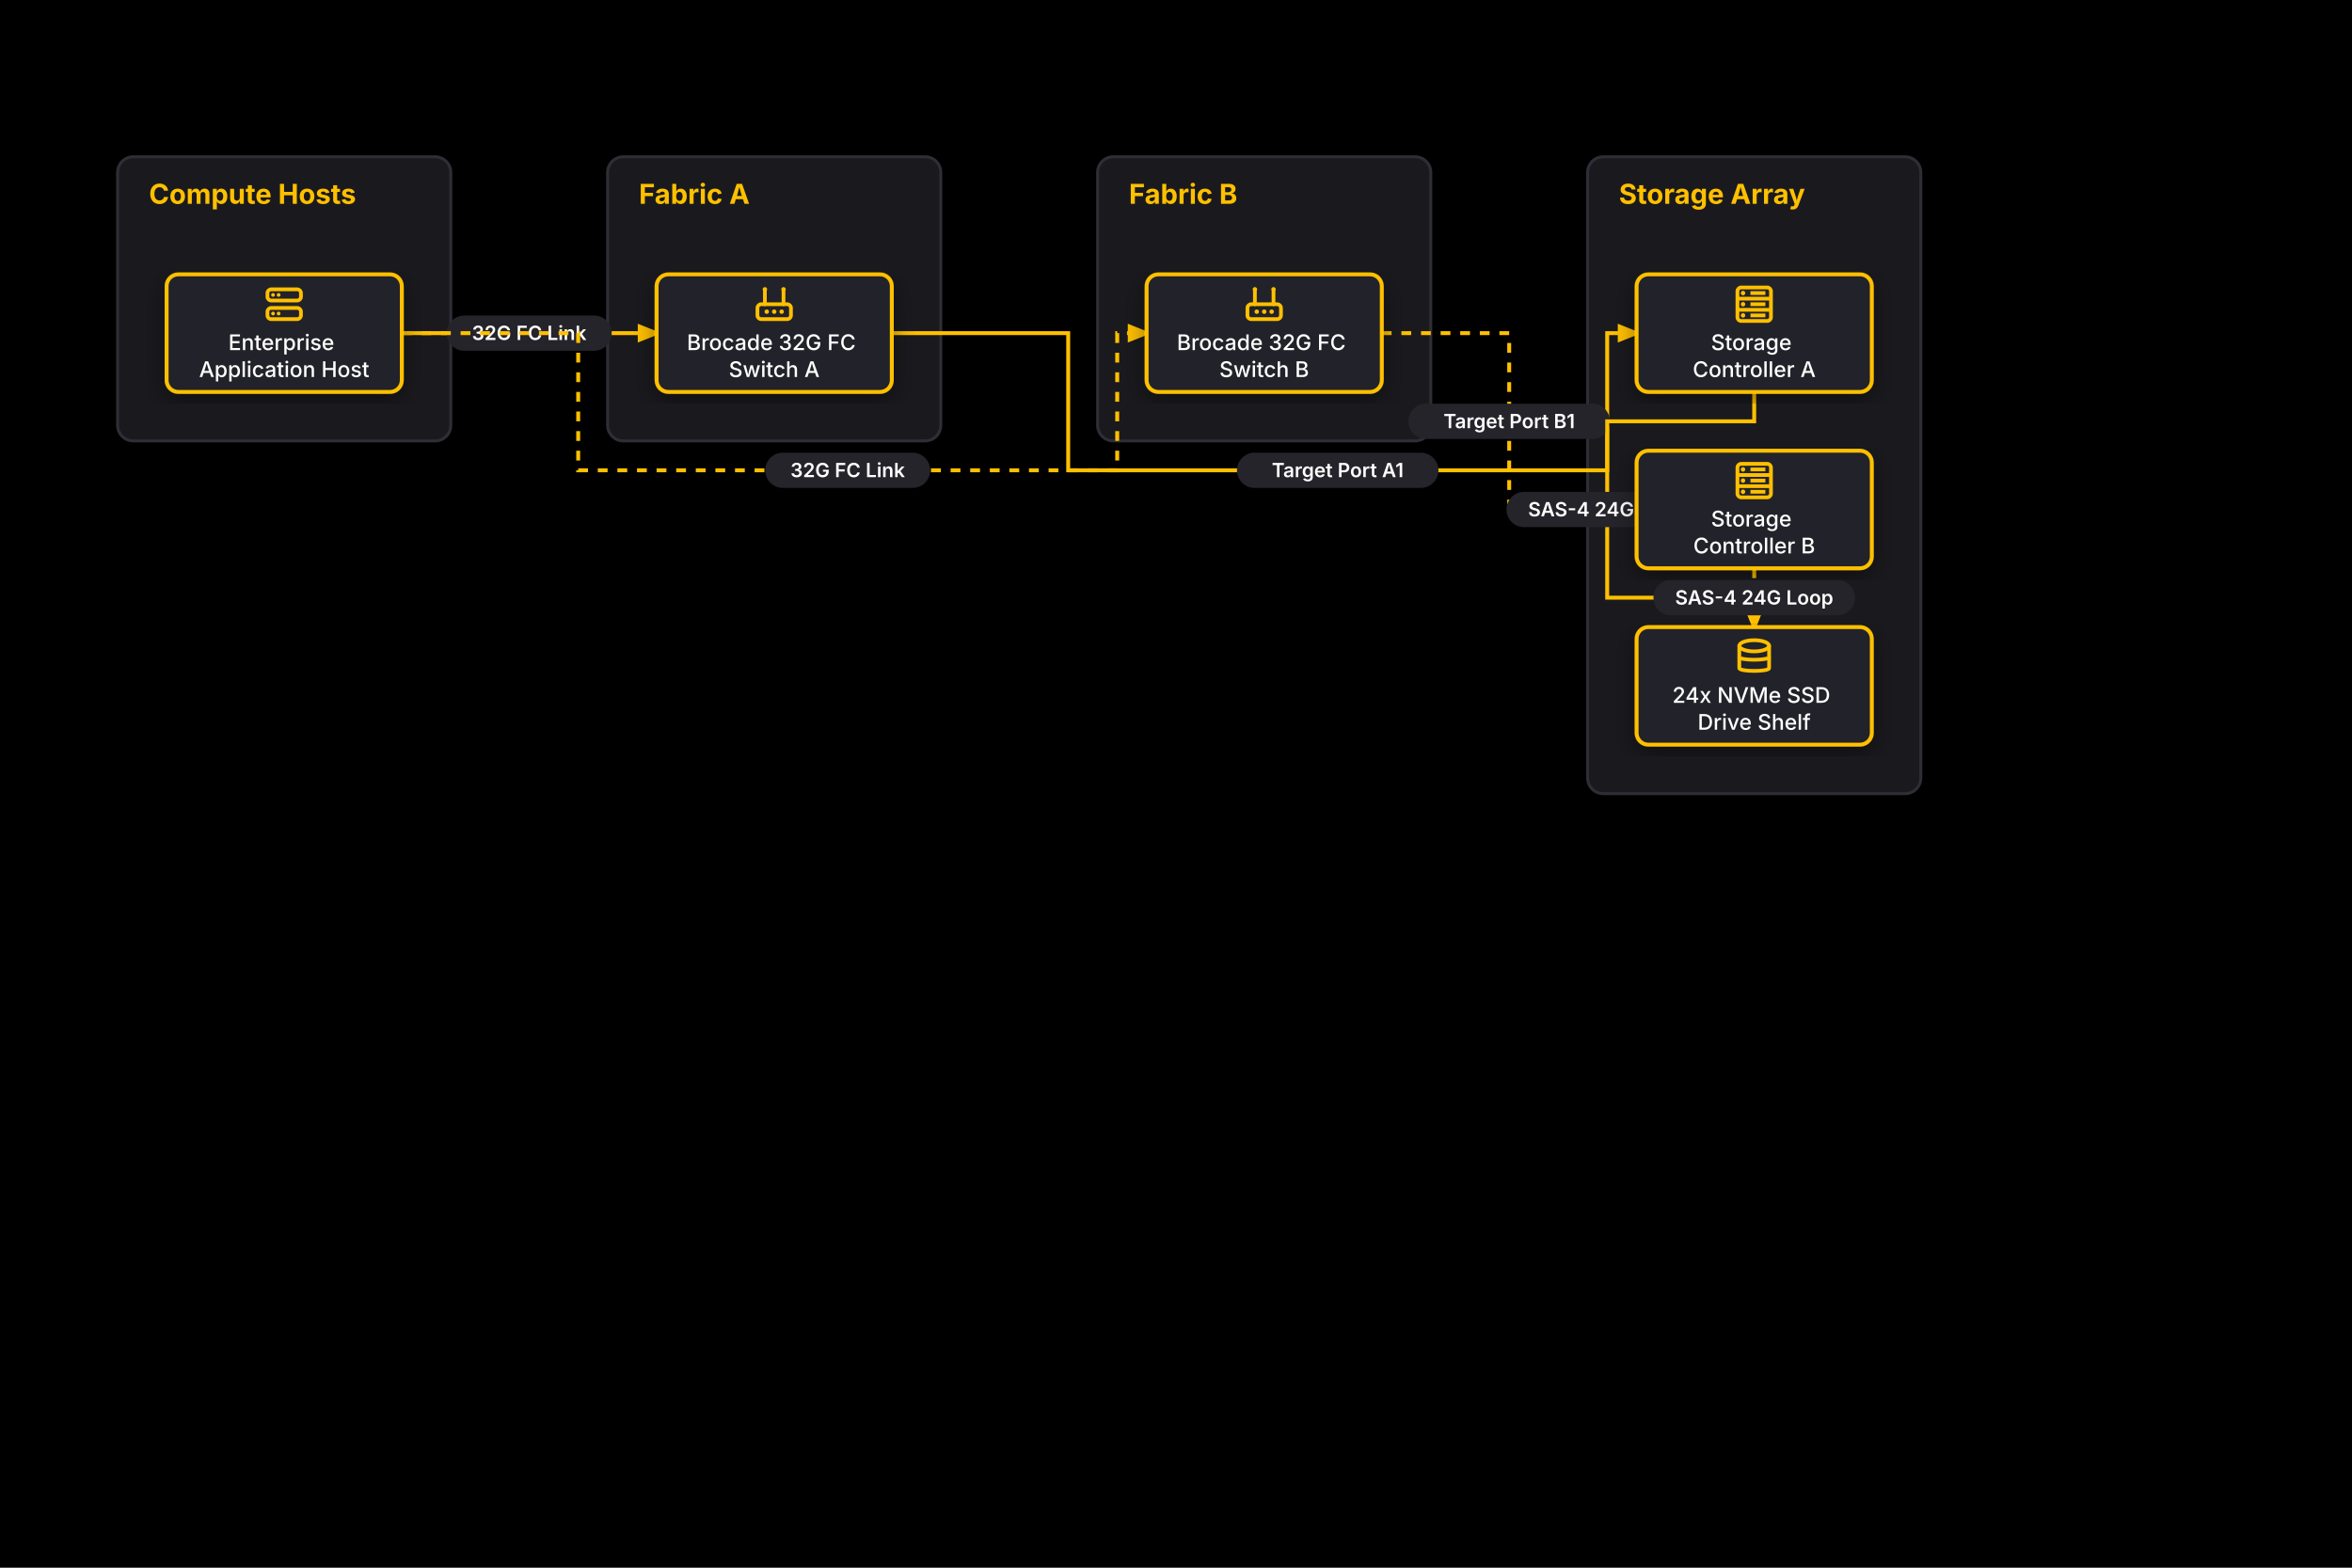
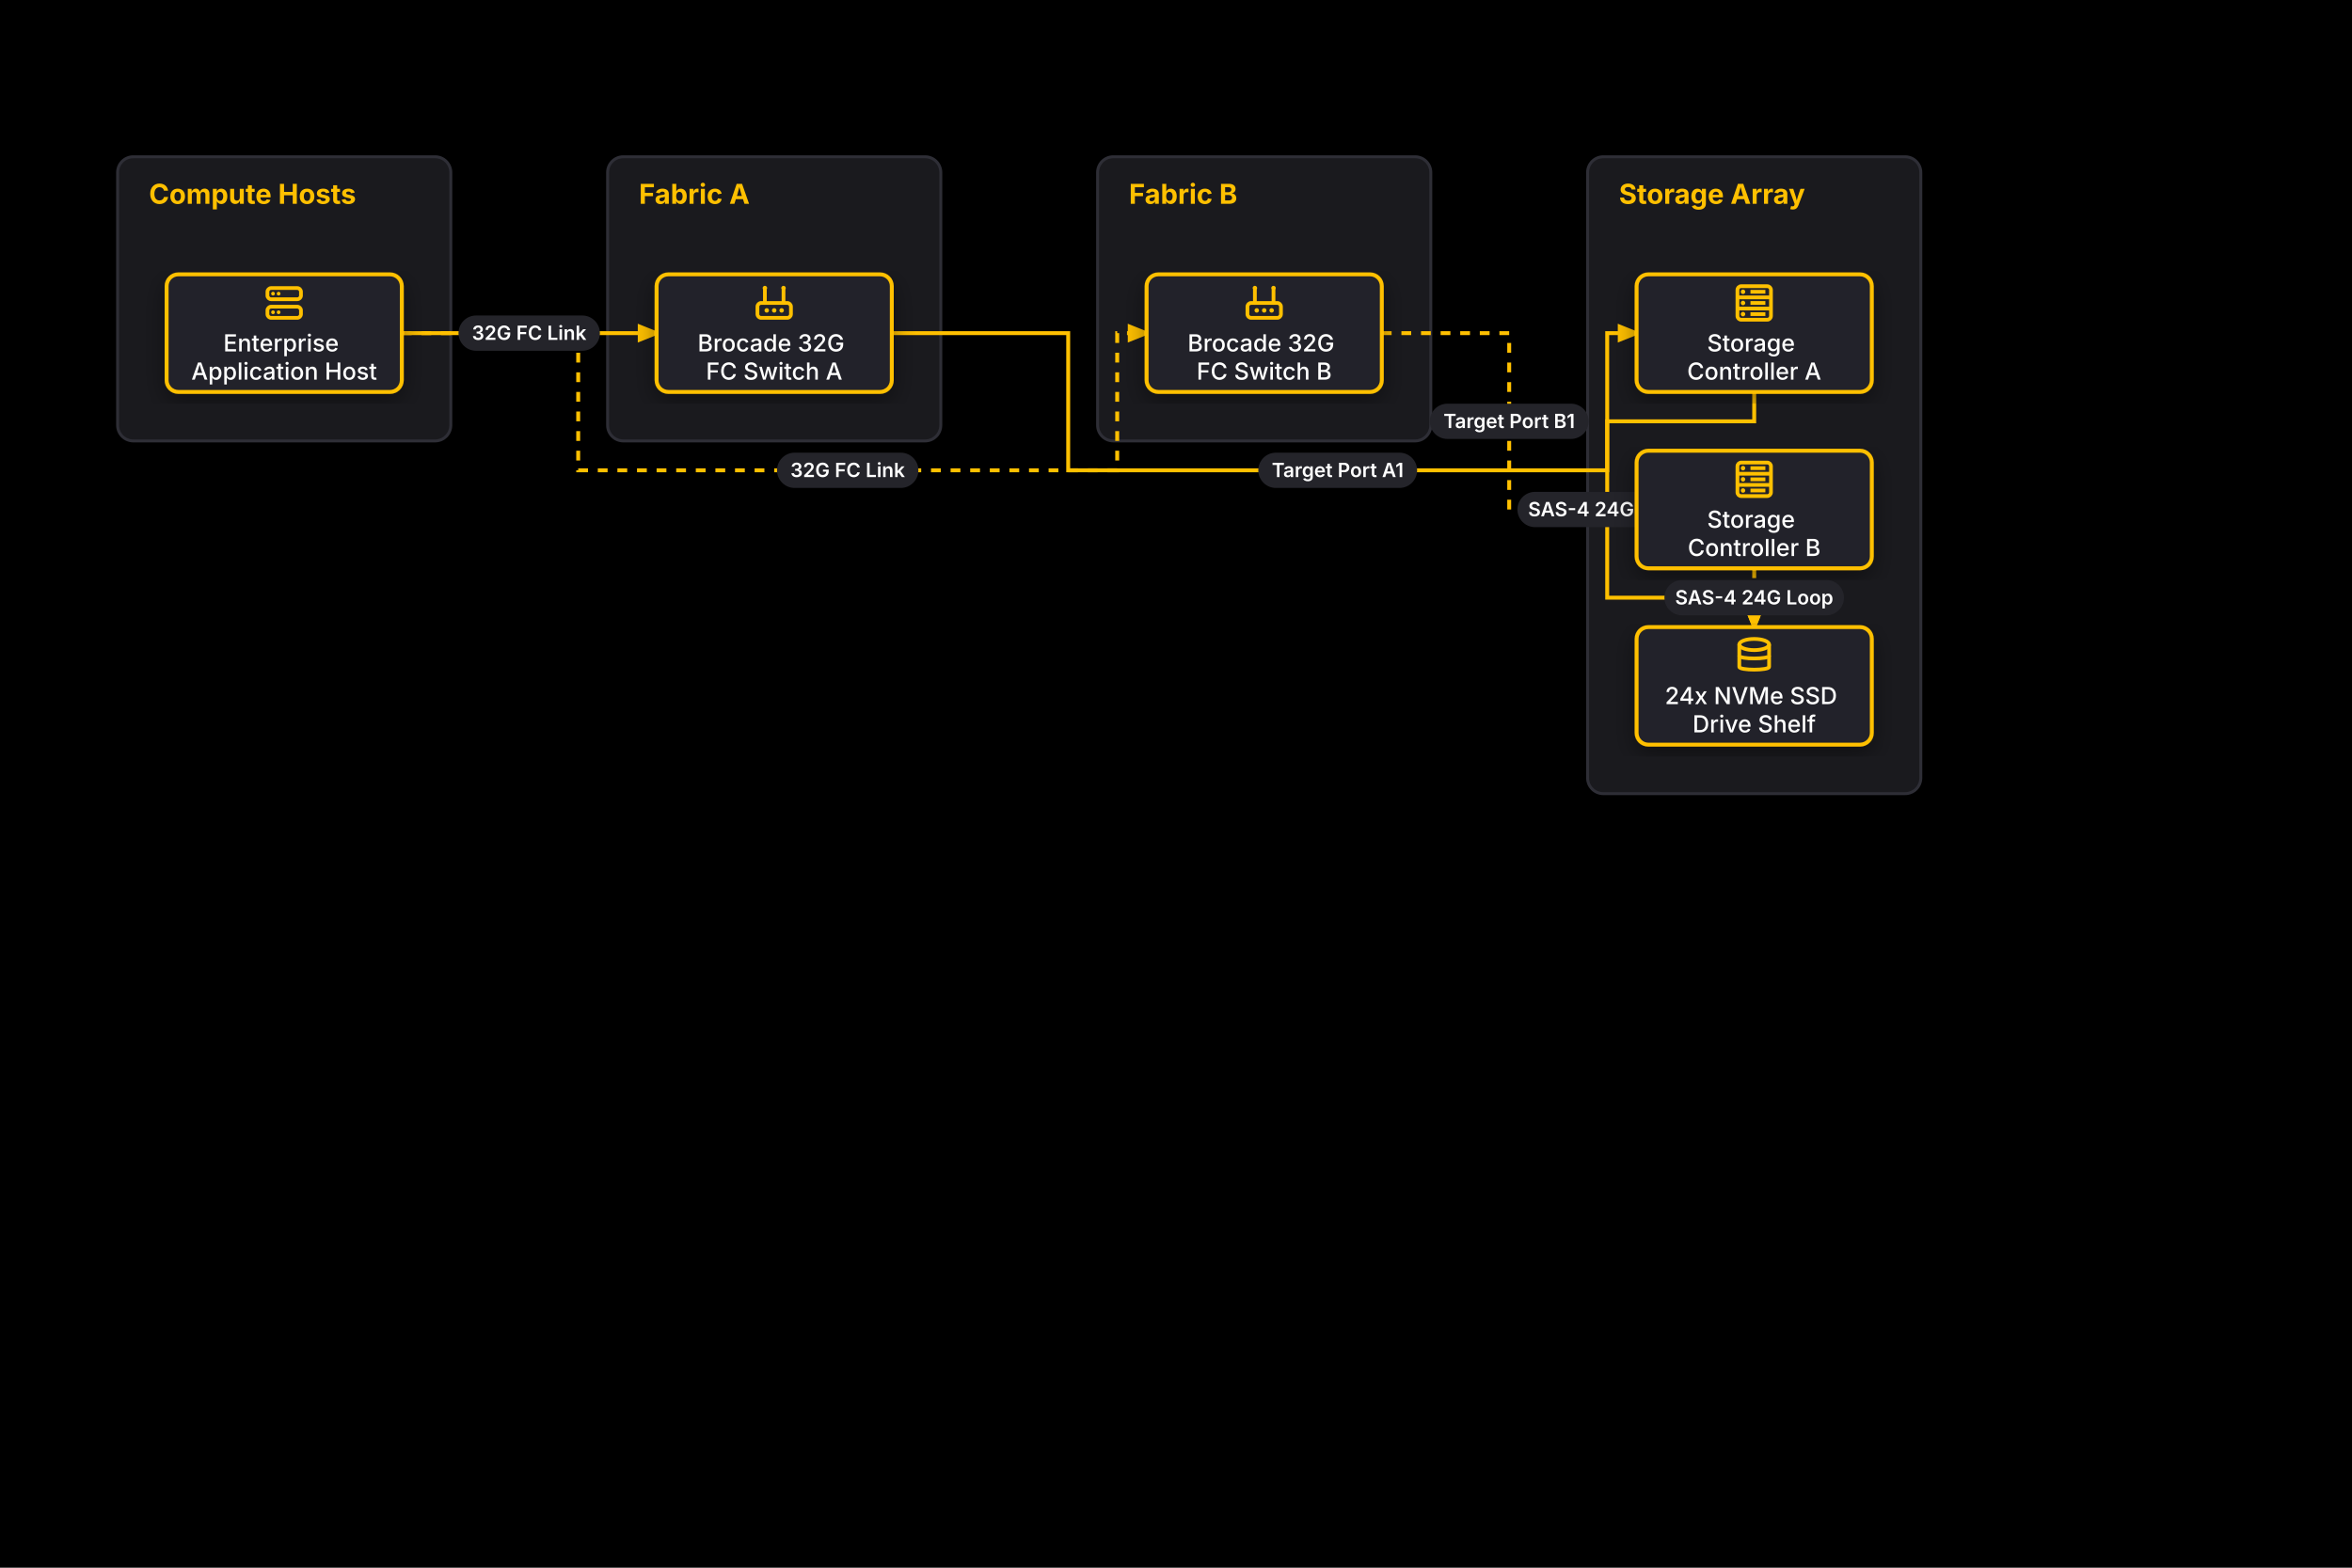
<svg xmlns="http://www.w3.org/2000/svg" viewBox="0 0 1200 800" width="1200" height="800">
  <defs>
    <marker id="arrow" viewBox="0 0 10 10" refX="8" refY="5" markerWidth="6" markerHeight="6" orient="auto-start-reverse">
      <path d="M 0 1 L 10 5 L 0 9 z" fill="#FFC000" />
    </marker>
    <marker id="arrow-tail" viewBox="0 0 10 10" refX="2" refY="5" markerWidth="6" markerHeight="6" orient="auto">
      <path d="M 10 1 L 0 5 L 10 9 z" fill="#FFC000" />
    </marker>
    <filter id="shadow" x="-10%" y="-10%" width="120%" height="120%">
      <feDropShadow dx="0" dy="4" stdDeviation="6" flood-color="#000000" flood-opacity="0.4" />
    </filter>
  </defs>
  <rect width="100%" height="100%" fill="#000000" />
  <g id="group_1">
    <rect x="60.0" y="80.0" width="170.0" height="145.0" rx="8" fill="#1A1A1E" stroke="#2E2E36" stroke-width="1.5" />
-     <text x="76.0" y="104.0" fill="#FFC000" font-family="Inter, -apple-system, BlinkMacSystemFont, 'Segoe UI', Roboto, sans-serif" font-size="14" font-weight="bold">Compute Hosts</text>
+     <text x="76" y="104" fill="#FFC000" font-family="Inter, -apple-system, BlinkMacSystemFont, 'Segoe UI', Roboto, sans-serif" font-size="14" font-weight="700" text-anchor="start">Compute Hosts</text>
  </g>
  <g id="group_2">
    <rect x="310.0" y="80.0" width="170.0" height="145.0" rx="8" fill="#1A1A1E" stroke="#2E2E36" stroke-width="1.5" />
-     <text x="326.0" y="104.0" fill="#FFC000" font-family="Inter, -apple-system, BlinkMacSystemFont, 'Segoe UI', Roboto, sans-serif" font-size="14" font-weight="bold">Fabric A</text>
+     <text x="326" y="104" fill="#FFC000" font-family="Inter, -apple-system, BlinkMacSystemFont, 'Segoe UI', Roboto, sans-serif" font-size="14" font-weight="700" text-anchor="start">Fabric A</text>
  </g>
  <g id="group_3">
    <rect x="560.0" y="80.0" width="170.0" height="145.0" rx="8" fill="#1A1A1E" stroke="#2E2E36" stroke-width="1.5" />
-     <text x="576.0" y="104.0" fill="#FFC000" font-family="Inter, -apple-system, BlinkMacSystemFont, 'Segoe UI', Roboto, sans-serif" font-size="14" font-weight="bold">Fabric B</text>
+     <text x="576" y="104" fill="#FFC000" font-family="Inter, -apple-system, BlinkMacSystemFont, 'Segoe UI', Roboto, sans-serif" font-size="14" font-weight="700" text-anchor="start">Fabric B</text>
  </g>
  <g id="group_4">
    <rect x="810.0" y="80.0" width="170.0" height="325.0" rx="8" fill="#1A1A1E" stroke="#2E2E36" stroke-width="1.5" />
-     <text x="826.0" y="104.0" fill="#FFC000" font-family="Inter, -apple-system, BlinkMacSystemFont, 'Segoe UI', Roboto, sans-serif" font-size="14" font-weight="bold">Storage Array</text>
+     <text x="826" y="104" fill="#FFC000" font-family="Inter, -apple-system, BlinkMacSystemFont, 'Segoe UI', Roboto, sans-serif" font-size="14" font-weight="700" text-anchor="start">Storage Array</text>
  </g>
  <path d="M 205.0 170.0 L 335.0 170.0" fill="none" stroke="#FFC000" stroke-width="2" marker-end="url(#arrow)" />
-   <g class="badge">
-     <rect x="227.9" y="161.0" width="84.2" height="18.0" rx="9.0" fill="#24242A" />
-     <text x="270.0" y="173.5" fill="#FFFFFF" font-size="10.0" font-family="Inter, -apple-system, BlinkMacSystemFont, 'Segoe UI', Roboto, sans-serif" font-weight="600" text-anchor="middle">32G FC Link</text>
-   </g>
  <path d="M 205.0 170.0 L 295.0 170.0 L 295.0 240.0 L 570.0 240.0 L 570.0 170.0 L 585.0 170.0" fill="none" stroke="#FFC000" stroke-width="2" stroke-dasharray="5,5" marker-end="url(#arrow)" />
-   <g class="badge">
-     <rect x="390.4" y="231.0" width="84.2" height="18.0" rx="9.0" fill="#24242A" />
-     <text x="432.5" y="243.5" fill="#FFFFFF" font-size="10.0" font-family="Inter, -apple-system, BlinkMacSystemFont, 'Segoe UI', Roboto, sans-serif" font-weight="600" text-anchor="middle">32G FC Link</text>
-   </g>
  <path d="M 455.0 170.0 L 545.0 170.0 L 545.0 240.0 L 820.0 240.0 L 820.0 170.0 L 835.0 170.0" fill="none" stroke="#FFC000" stroke-width="2" marker-end="url(#arrow)" />
-   <g class="badge">
-     <rect x="631.1" y="231.0" width="102.8" height="18.0" rx="9.0" fill="#24242A" />
-     <text x="682.5" y="243.5" fill="#FFFFFF" font-size="10.0" font-family="Inter, -apple-system, BlinkMacSystemFont, 'Segoe UI', Roboto, sans-serif" font-weight="600" text-anchor="middle">Target Port A1</text>
-   </g>
  <path d="M 705.0 170.0 L 770.0 170.0 L 770.0 260.0 L 835.0 260.0" fill="none" stroke="#FFC000" stroke-width="2" stroke-dasharray="5,5" marker-end="url(#arrow)" />
-   <g class="badge">
-     <rect x="718.6" y="206.0" width="102.8" height="18.0" rx="9.0" fill="#24242A" />
-     <text x="770.0" y="218.5" fill="#FFFFFF" font-size="10.0" font-family="Inter, -apple-system, BlinkMacSystemFont, 'Segoe UI', Roboto, sans-serif" font-weight="600" text-anchor="middle">Target Port B1</text>
-   </g>
  <path d="M 895.0 200.0 L 895.0 215.0 L 820.0 215.0 L 820.0 305.0 L 895.0 305.0 L 895.0 320.0" fill="none" stroke="#FFC000" stroke-width="2" marker-end="url(#arrow)" />
-   <g class="badge">
-     <rect x="768.6" y="251.0" width="102.8" height="18.0" rx="9.0" fill="#24242A" />
-     <text x="820.0" y="263.5" fill="#FFFFFF" font-size="10.0" font-family="Inter, -apple-system, BlinkMacSystemFont, 'Segoe UI', Roboto, sans-serif" font-weight="600" text-anchor="middle">SAS-4 24G Loop</text>
-   </g>
  <path d="M 895.0 290.0 L 895.0 320.0" fill="none" stroke="#FFC000" stroke-width="2" stroke-dasharray="5,5" marker-end="url(#arrow)" />
  <g class="badge">
-     <rect x="843.6" y="296.0" width="102.8" height="18.0" rx="9.0" fill="#24242A" />
-     <text x="895.0" y="308.5" fill="#FFFFFF" font-size="10.0" font-family="Inter, -apple-system, BlinkMacSystemFont, 'Segoe UI', Roboto, sans-serif" font-weight="600" text-anchor="middle">SAS-4 24G Loop</text>
+     <rect x="233.934" y="161.0" width="72.133" height="18.0" rx="9.0" fill="#24242A" />
+     <text x="270" y="173.44" fill="#FFFFFF" font-family="Inter, -apple-system, BlinkMacSystemFont, 'Segoe UI', Roboto, sans-serif" font-size="10" font-weight="600" text-anchor="middle">32G FC Link</text>
+   </g>
+   <g class="badge">
+     <rect x="396.434" y="231.0" width="72.133" height="18.0" rx="9.0" fill="#24242A" />
+     <text x="432.5" y="243.44" fill="#FFFFFF" font-family="Inter, -apple-system, BlinkMacSystemFont, 'Segoe UI', Roboto, sans-serif" font-size="10" font-weight="600" text-anchor="middle">32G FC Link</text>
+   </g>
+   <g class="badge">
+     <rect x="641.985" y="231.0" width="81.029" height="18.0" rx="9.0" fill="#24242A" />
+     <text x="682.5" y="243.44" fill="#FFFFFF" font-family="Inter, -apple-system, BlinkMacSystemFont, 'Segoe UI', Roboto, sans-serif" font-size="10" font-weight="600" text-anchor="middle">Target Port A1</text>
+   </g>
+   <g class="badge">
+     <rect x="729.485" y="206.0" width="81.029" height="18.0" rx="9.0" fill="#24242A" />
+     <text x="770" y="218.44" fill="#FFFFFF" font-family="Inter, -apple-system, BlinkMacSystemFont, 'Segoe UI', Roboto, sans-serif" font-size="10" font-weight="600" text-anchor="middle">Target Port B1</text>
+   </g>
+   <g class="badge">
+     <rect x="774.197" y="251.0" width="91.605" height="18.0" rx="9.0" fill="#24242A" />
+     <text x="820" y="263.44" fill="#FFFFFF" font-family="Inter, -apple-system, BlinkMacSystemFont, 'Segoe UI', Roboto, sans-serif" font-size="10" font-weight="600" text-anchor="middle">SAS-4 24G Loop</text>
+   </g>
+   <g class="badge">
+     <rect x="849.197" y="296.0" width="91.605" height="18.0" rx="9.0" fill="#24242A" />
+     <text x="895" y="308.44" fill="#FFFFFF" font-family="Inter, -apple-system, BlinkMacSystemFont, 'Segoe UI', Roboto, sans-serif" font-size="10" font-weight="600" text-anchor="middle">SAS-4 24G Loop</text>
  </g>
  <g id="host_app" filter="url(#shadow)">
    <rect x="85.0" y="140.0" width="120.0" height="60.0" rx="6.0" fill="#24242A" stroke="#FFC000" stroke-width="2.0" />
-     <g class="icon icon-server" transform="translate(133.6, 143.85) scale(0.95)">
+     <g class="icon icon-server" transform="translate(133.6, 143.2) scale(0.95)">
      <rect x="3" y="4" width="18" height="6" rx="2" fill="none" stroke="#FFC000" stroke-width="2.0" />
      <rect x="3" y="14" width="18" height="6" rx="2" fill="none" stroke="#FFC000" stroke-width="2.0" />
      <circle cx="6" cy="7" r="1" fill="#FFC000" />
      <circle cx="9" cy="7" r="1" fill="#FFC000" />
      <circle cx="6" cy="17" r="1" fill="#FFC000" />
      <circle cx="9" cy="17" r="1" fill="#FFC000" />
    </g>
-     <text x="145.0" y="178.65" text-anchor="middle" fill="#FFFFFF" font-family="Inter, -apple-system, BlinkMacSystemFont, 'Segoe UI', Roboto, sans-serif" font-size="11.0" font-weight="500">
-       <tspan x="145.0" dy="0">Enterprise</tspan>
-       <tspan x="145.0" dy="13.75">Application Host</tspan>
+     <text x="145" y="179.33" text-anchor="middle" fill="#FFFFFF" font-family="Inter, -apple-system, BlinkMacSystemFont, 'Segoe UI', Roboto, sans-serif" font-size="12" font-weight="500">
+       <tspan x="145" dy="0">Enterprise</tspan>
+       <tspan x="145" dy="14.4">Application Host</tspan>
    </text>
  </g>
  <g id="fc_switch_a" filter="url(#shadow)">
    <rect x="335.0" y="140.0" width="120.0" height="60.0" rx="6.0" fill="#24242A" stroke="#FFC000" stroke-width="2.0" />
-     <g class="icon icon-router" transform="translate(383.6, 143.85) scale(0.95)">
+     <g class="icon icon-router" transform="translate(383.6, 143.2) scale(0.95)">
      <rect x="3" y="12" width="18" height="8" rx="2" fill="none" stroke="#FFC000" stroke-width="2.0" />
      <line x1="7" y1="12" x2="7" y2="5" stroke="#FFC000" stroke-width="2.0" stroke-linecap="round" />
      <line x1="17" y1="12" x2="17" y2="5" stroke="#FFC000" stroke-width="2.0" stroke-linecap="round" />
      <circle cx="7" cy="4" r="1.2" fill="#FFC000" />
      <circle cx="17" cy="4" r="1.2" fill="#FFC000" />
      <circle cx="8" cy="16" r="1.2" fill="#FFC000" />
      <circle cx="12" cy="16" r="1.2" fill="#FFC000" />
      <circle cx="16" cy="16" r="1.2" fill="#FFC000" />
    </g>
-     <text x="395.0" y="178.65" text-anchor="middle" fill="#FFFFFF" font-family="Inter, -apple-system, BlinkMacSystemFont, 'Segoe UI', Roboto, sans-serif" font-size="11.0" font-weight="500">
-       <tspan x="395.0" dy="0">Brocade 32G FC</tspan>
-       <tspan x="395.0" dy="13.75">Switch A</tspan>
+     <text x="395" y="179.33" text-anchor="middle" fill="#FFFFFF" font-family="Inter, -apple-system, BlinkMacSystemFont, 'Segoe UI', Roboto, sans-serif" font-size="12" font-weight="500">
+       <tspan x="395" dy="0">Brocade 32G</tspan>
+       <tspan x="395" dy="14.4">FC Switch A</tspan>
    </text>
  </g>
  <g id="fc_switch_b" filter="url(#shadow)">
    <rect x="585.0" y="140.0" width="120.0" height="60.0" rx="6.0" fill="#24242A" stroke="#FFC000" stroke-width="2.0" />
-     <g class="icon icon-router" transform="translate(633.6, 143.85) scale(0.95)">
+     <g class="icon icon-router" transform="translate(633.6, 143.2) scale(0.95)">
      <rect x="3" y="12" width="18" height="8" rx="2" fill="none" stroke="#FFC000" stroke-width="2.0" />
      <line x1="7" y1="12" x2="7" y2="5" stroke="#FFC000" stroke-width="2.0" stroke-linecap="round" />
      <line x1="17" y1="12" x2="17" y2="5" stroke="#FFC000" stroke-width="2.0" stroke-linecap="round" />
      <circle cx="7" cy="4" r="1.2" fill="#FFC000" />
      <circle cx="17" cy="4" r="1.2" fill="#FFC000" />
      <circle cx="8" cy="16" r="1.2" fill="#FFC000" />
      <circle cx="12" cy="16" r="1.2" fill="#FFC000" />
      <circle cx="16" cy="16" r="1.2" fill="#FFC000" />
    </g>
-     <text x="645.0" y="178.65" text-anchor="middle" fill="#FFFFFF" font-family="Inter, -apple-system, BlinkMacSystemFont, 'Segoe UI', Roboto, sans-serif" font-size="11.0" font-weight="500">
-       <tspan x="645.0" dy="0">Brocade 32G FC</tspan>
-       <tspan x="645.0" dy="13.75">Switch B</tspan>
+     <text x="645" y="179.33" text-anchor="middle" fill="#FFFFFF" font-family="Inter, -apple-system, BlinkMacSystemFont, 'Segoe UI', Roboto, sans-serif" font-size="12" font-weight="500">
+       <tspan x="645" dy="0">Brocade 32G</tspan>
+       <tspan x="645" dy="14.4">FC Switch B</tspan>
    </text>
  </g>
  <g id="ctrl_a" filter="url(#shadow)">
    <rect x="835.0" y="140.0" width="120.0" height="60.0" rx="6.0" fill="#24242A" stroke="#FFC000" stroke-width="2.0" />
-     <g class="icon icon-storage_array" transform="translate(883.6, 143.85) scale(0.95)">
+     <g class="icon icon-storage_array" transform="translate(883.6, 143.2) scale(0.95)">
      <rect x="3" y="3" width="18" height="18" rx="2" fill="none" stroke="#FFC000" stroke-width="2.0" />
      <line x1="3" y1="9" x2="21" y2="9" stroke="#FFC000" stroke-width="2.0" />
      <line x1="3" y1="15" x2="21" y2="15" stroke="#FFC000" stroke-width="2.0" />
      <circle cx="6" cy="6" r="1.2" fill="#FFC000" />
      <circle cx="6" cy="12" r="1.2" fill="#FFC000" />
      <circle cx="6" cy="18" r="1.2" fill="#FFC000" />
      <line x1="10" y1="6" x2="18" y2="6" stroke="#FFC000" stroke-width="2.0" />
      <line x1="10" y1="12" x2="18" y2="12" stroke="#FFC000" stroke-width="2.0" />
      <line x1="10" y1="18" x2="18" y2="18" stroke="#FFC000" stroke-width="2.0" />
    </g>
-     <text x="895.0" y="178.65" text-anchor="middle" fill="#FFFFFF" font-family="Inter, -apple-system, BlinkMacSystemFont, 'Segoe UI', Roboto, sans-serif" font-size="11.0" font-weight="500">
-       <tspan x="895.0" dy="0">Storage</tspan>
-       <tspan x="895.0" dy="13.75">Controller A</tspan>
+     <text x="895" y="179.33" text-anchor="middle" fill="#FFFFFF" font-family="Inter, -apple-system, BlinkMacSystemFont, 'Segoe UI', Roboto, sans-serif" font-size="12" font-weight="500">
+       <tspan x="895" dy="0">Storage</tspan>
+       <tspan x="895" dy="14.4">Controller A</tspan>
    </text>
  </g>
  <g id="ctrl_b" filter="url(#shadow)">
    <rect x="835.0" y="230.0" width="120.0" height="60.0" rx="6.0" fill="#24242A" stroke="#FFC000" stroke-width="2.0" />
-     <g class="icon icon-storage_array" transform="translate(883.6, 233.85) scale(0.95)">
+     <g class="icon icon-storage_array" transform="translate(883.6, 233.2) scale(0.95)">
      <rect x="3" y="3" width="18" height="18" rx="2" fill="none" stroke="#FFC000" stroke-width="2.0" />
      <line x1="3" y1="9" x2="21" y2="9" stroke="#FFC000" stroke-width="2.0" />
      <line x1="3" y1="15" x2="21" y2="15" stroke="#FFC000" stroke-width="2.0" />
      <circle cx="6" cy="6" r="1.2" fill="#FFC000" />
      <circle cx="6" cy="12" r="1.2" fill="#FFC000" />
      <circle cx="6" cy="18" r="1.2" fill="#FFC000" />
      <line x1="10" y1="6" x2="18" y2="6" stroke="#FFC000" stroke-width="2.0" />
      <line x1="10" y1="12" x2="18" y2="12" stroke="#FFC000" stroke-width="2.0" />
      <line x1="10" y1="18" x2="18" y2="18" stroke="#FFC000" stroke-width="2.0" />
    </g>
-     <text x="895.0" y="268.65" text-anchor="middle" fill="#FFFFFF" font-family="Inter, -apple-system, BlinkMacSystemFont, 'Segoe UI', Roboto, sans-serif" font-size="11.0" font-weight="500">
-       <tspan x="895.0" dy="0">Storage</tspan>
-       <tspan x="895.0" dy="13.75">Controller B</tspan>
+     <text x="895" y="269.33" text-anchor="middle" fill="#FFFFFF" font-family="Inter, -apple-system, BlinkMacSystemFont, 'Segoe UI', Roboto, sans-serif" font-size="12" font-weight="500">
+       <tspan x="895" dy="0">Storage</tspan>
+       <tspan x="895" dy="14.4">Controller B</tspan>
    </text>
  </g>
  <g id="disk_shelf" filter="url(#shadow)">
    <rect x="835.0" y="320.0" width="120.0" height="60.0" rx="6.0" fill="#24242A" stroke="#FFC000" stroke-width="2.0" />
-     <g class="icon icon-storage" transform="translate(883.6, 323.85) scale(0.95)">
+     <g class="icon icon-storage" transform="translate(883.6, 323.2) scale(0.95)">
      <ellipse cx="12" cy="6" rx="8" ry="3" fill="none" stroke="#FFC000" stroke-width="2.0" />
      <path d="M 4 6 V 18 C 4 20 20 20 20 18 V 6" fill="none" stroke="#FFC000" stroke-width="2.0" />
      <path d="M 4 12 C 4 14 20 14 20 12" fill="none" stroke="#FFC000" stroke-width="2.0" />
    </g>
-     <text x="895.0" y="358.65" text-anchor="middle" fill="#FFFFFF" font-family="Inter, -apple-system, BlinkMacSystemFont, 'Segoe UI', Roboto, sans-serif" font-size="11.0" font-weight="500">
-       <tspan x="895.0" dy="0">24x NVMe SSD</tspan>
-       <tspan x="895.0" dy="13.75">Drive Shelf</tspan>
+     <text x="895" y="359.33" text-anchor="middle" fill="#FFFFFF" font-family="Inter, -apple-system, BlinkMacSystemFont, 'Segoe UI', Roboto, sans-serif" font-size="12" font-weight="500">
+       <tspan x="895" dy="0">24x NVMe SSD</tspan>
+       <tspan x="895" dy="14.4">Drive Shelf</tspan>
    </text>
  </g>
</svg>
